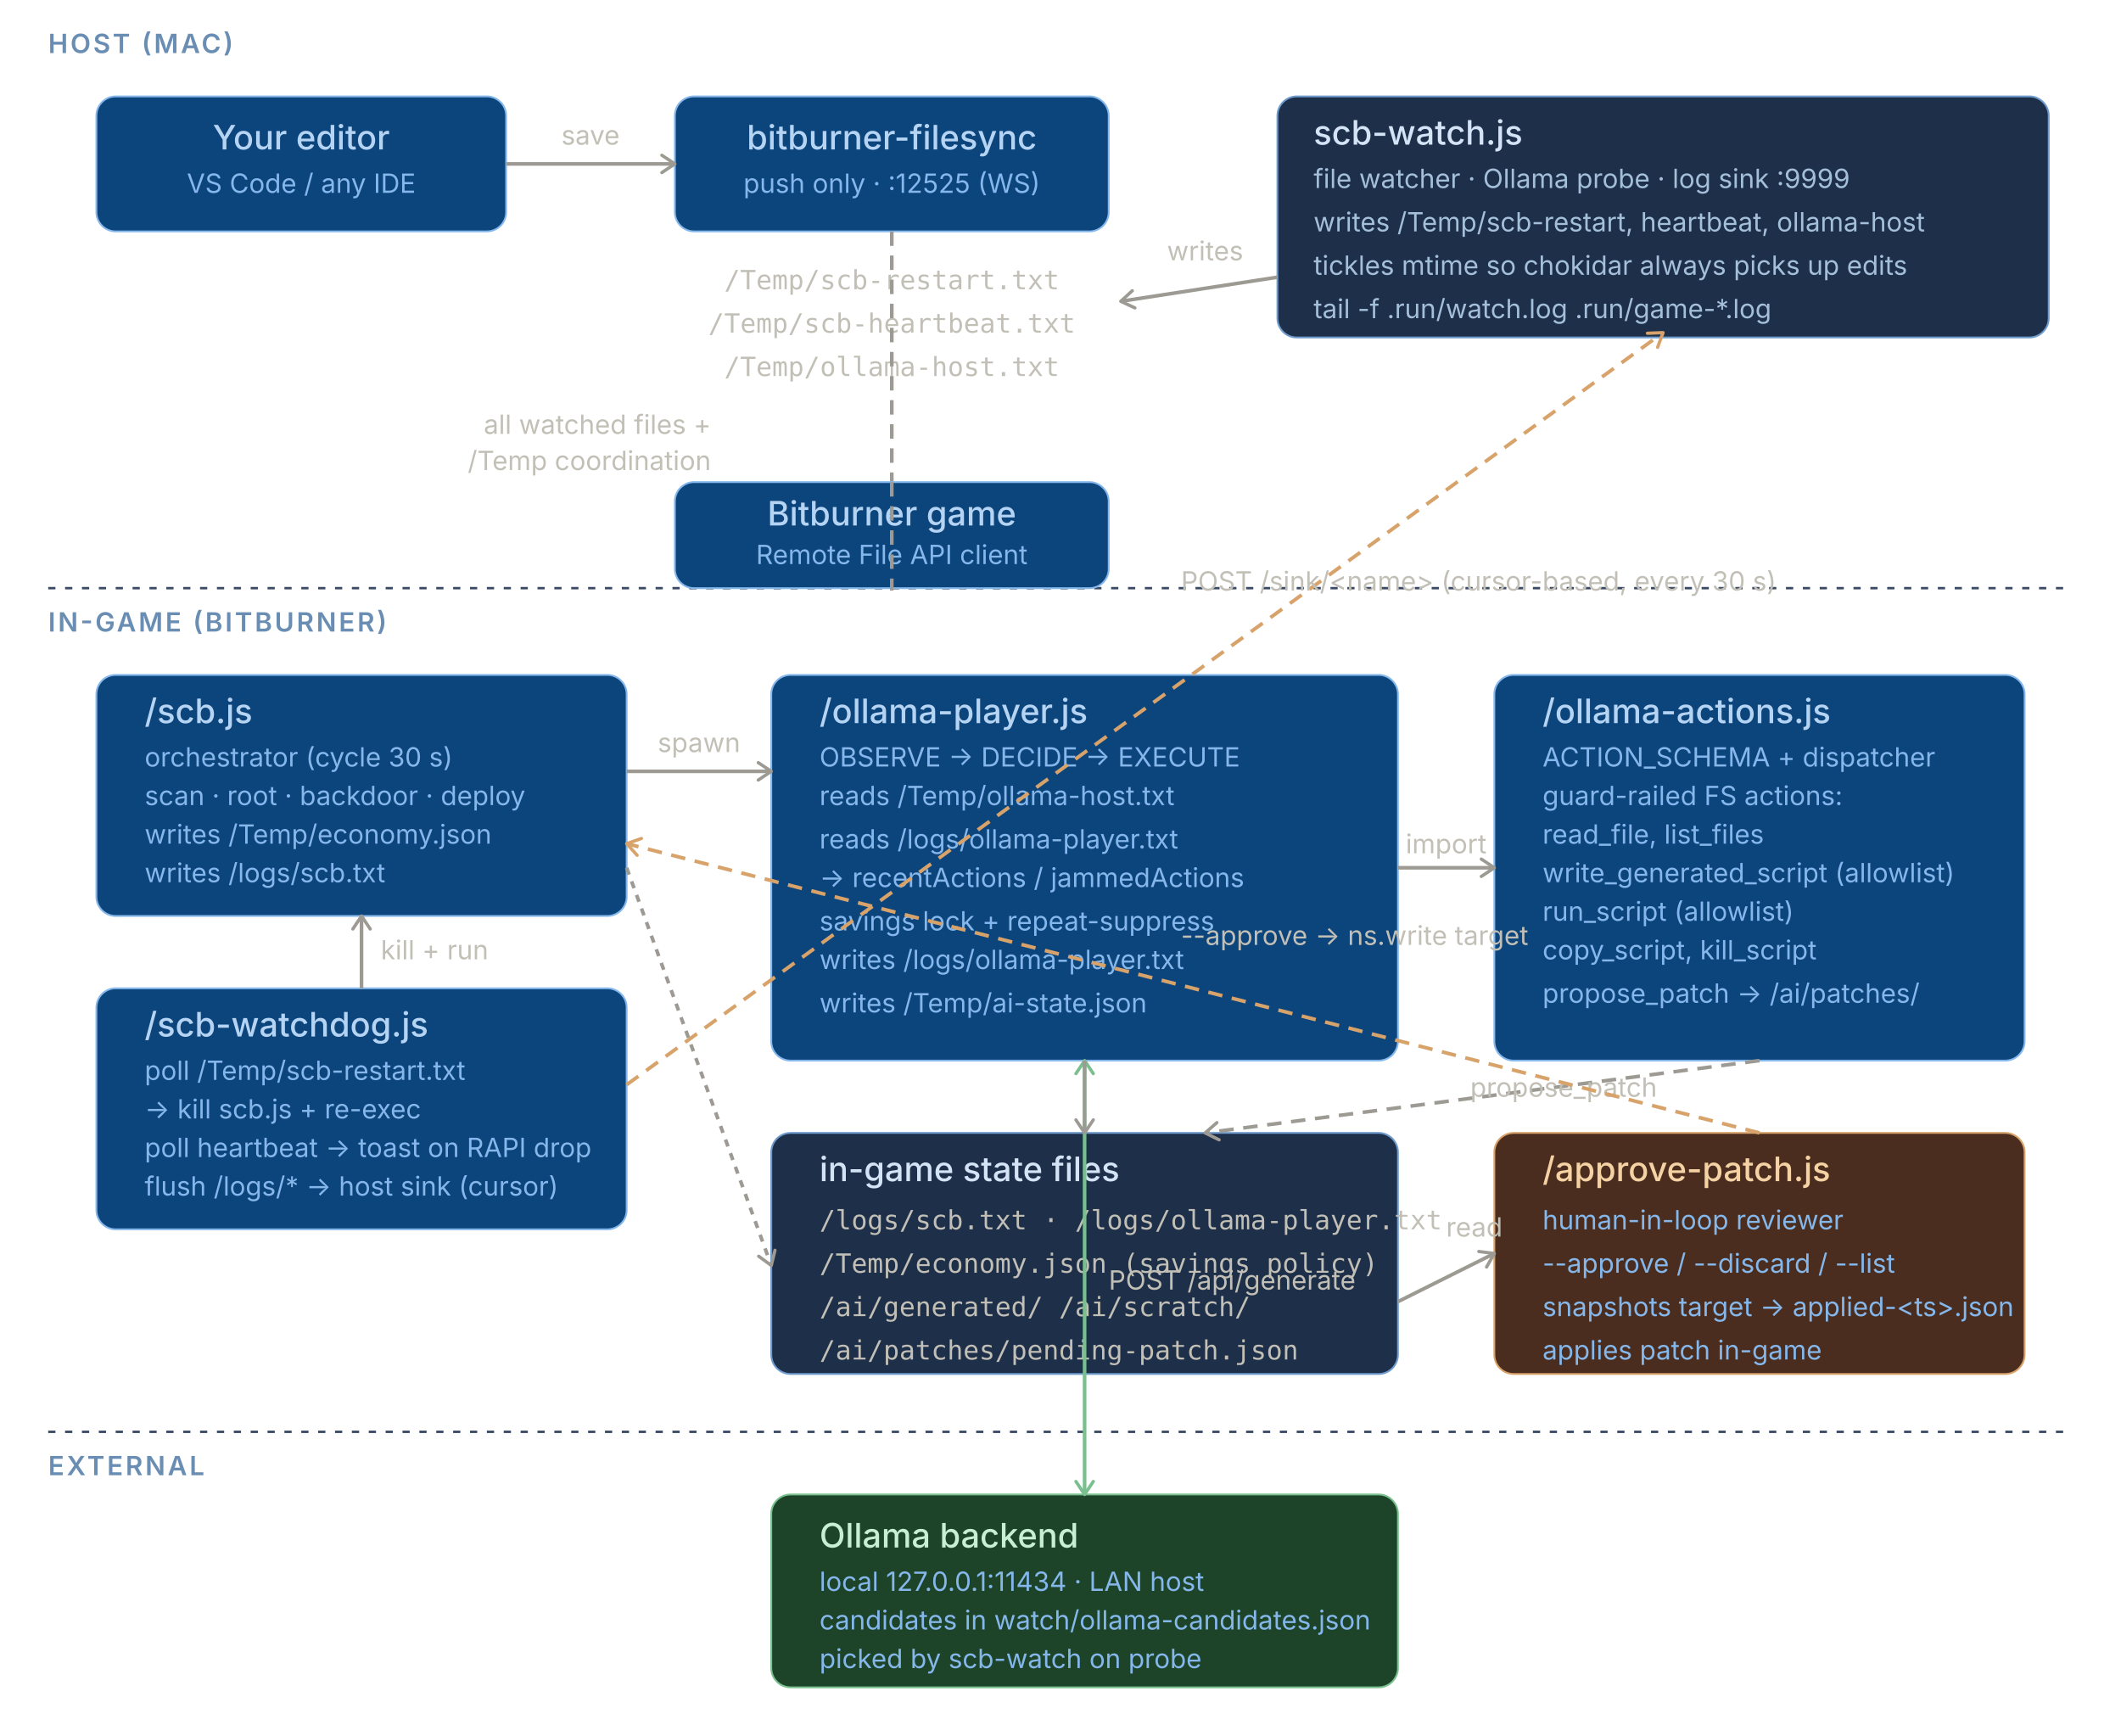
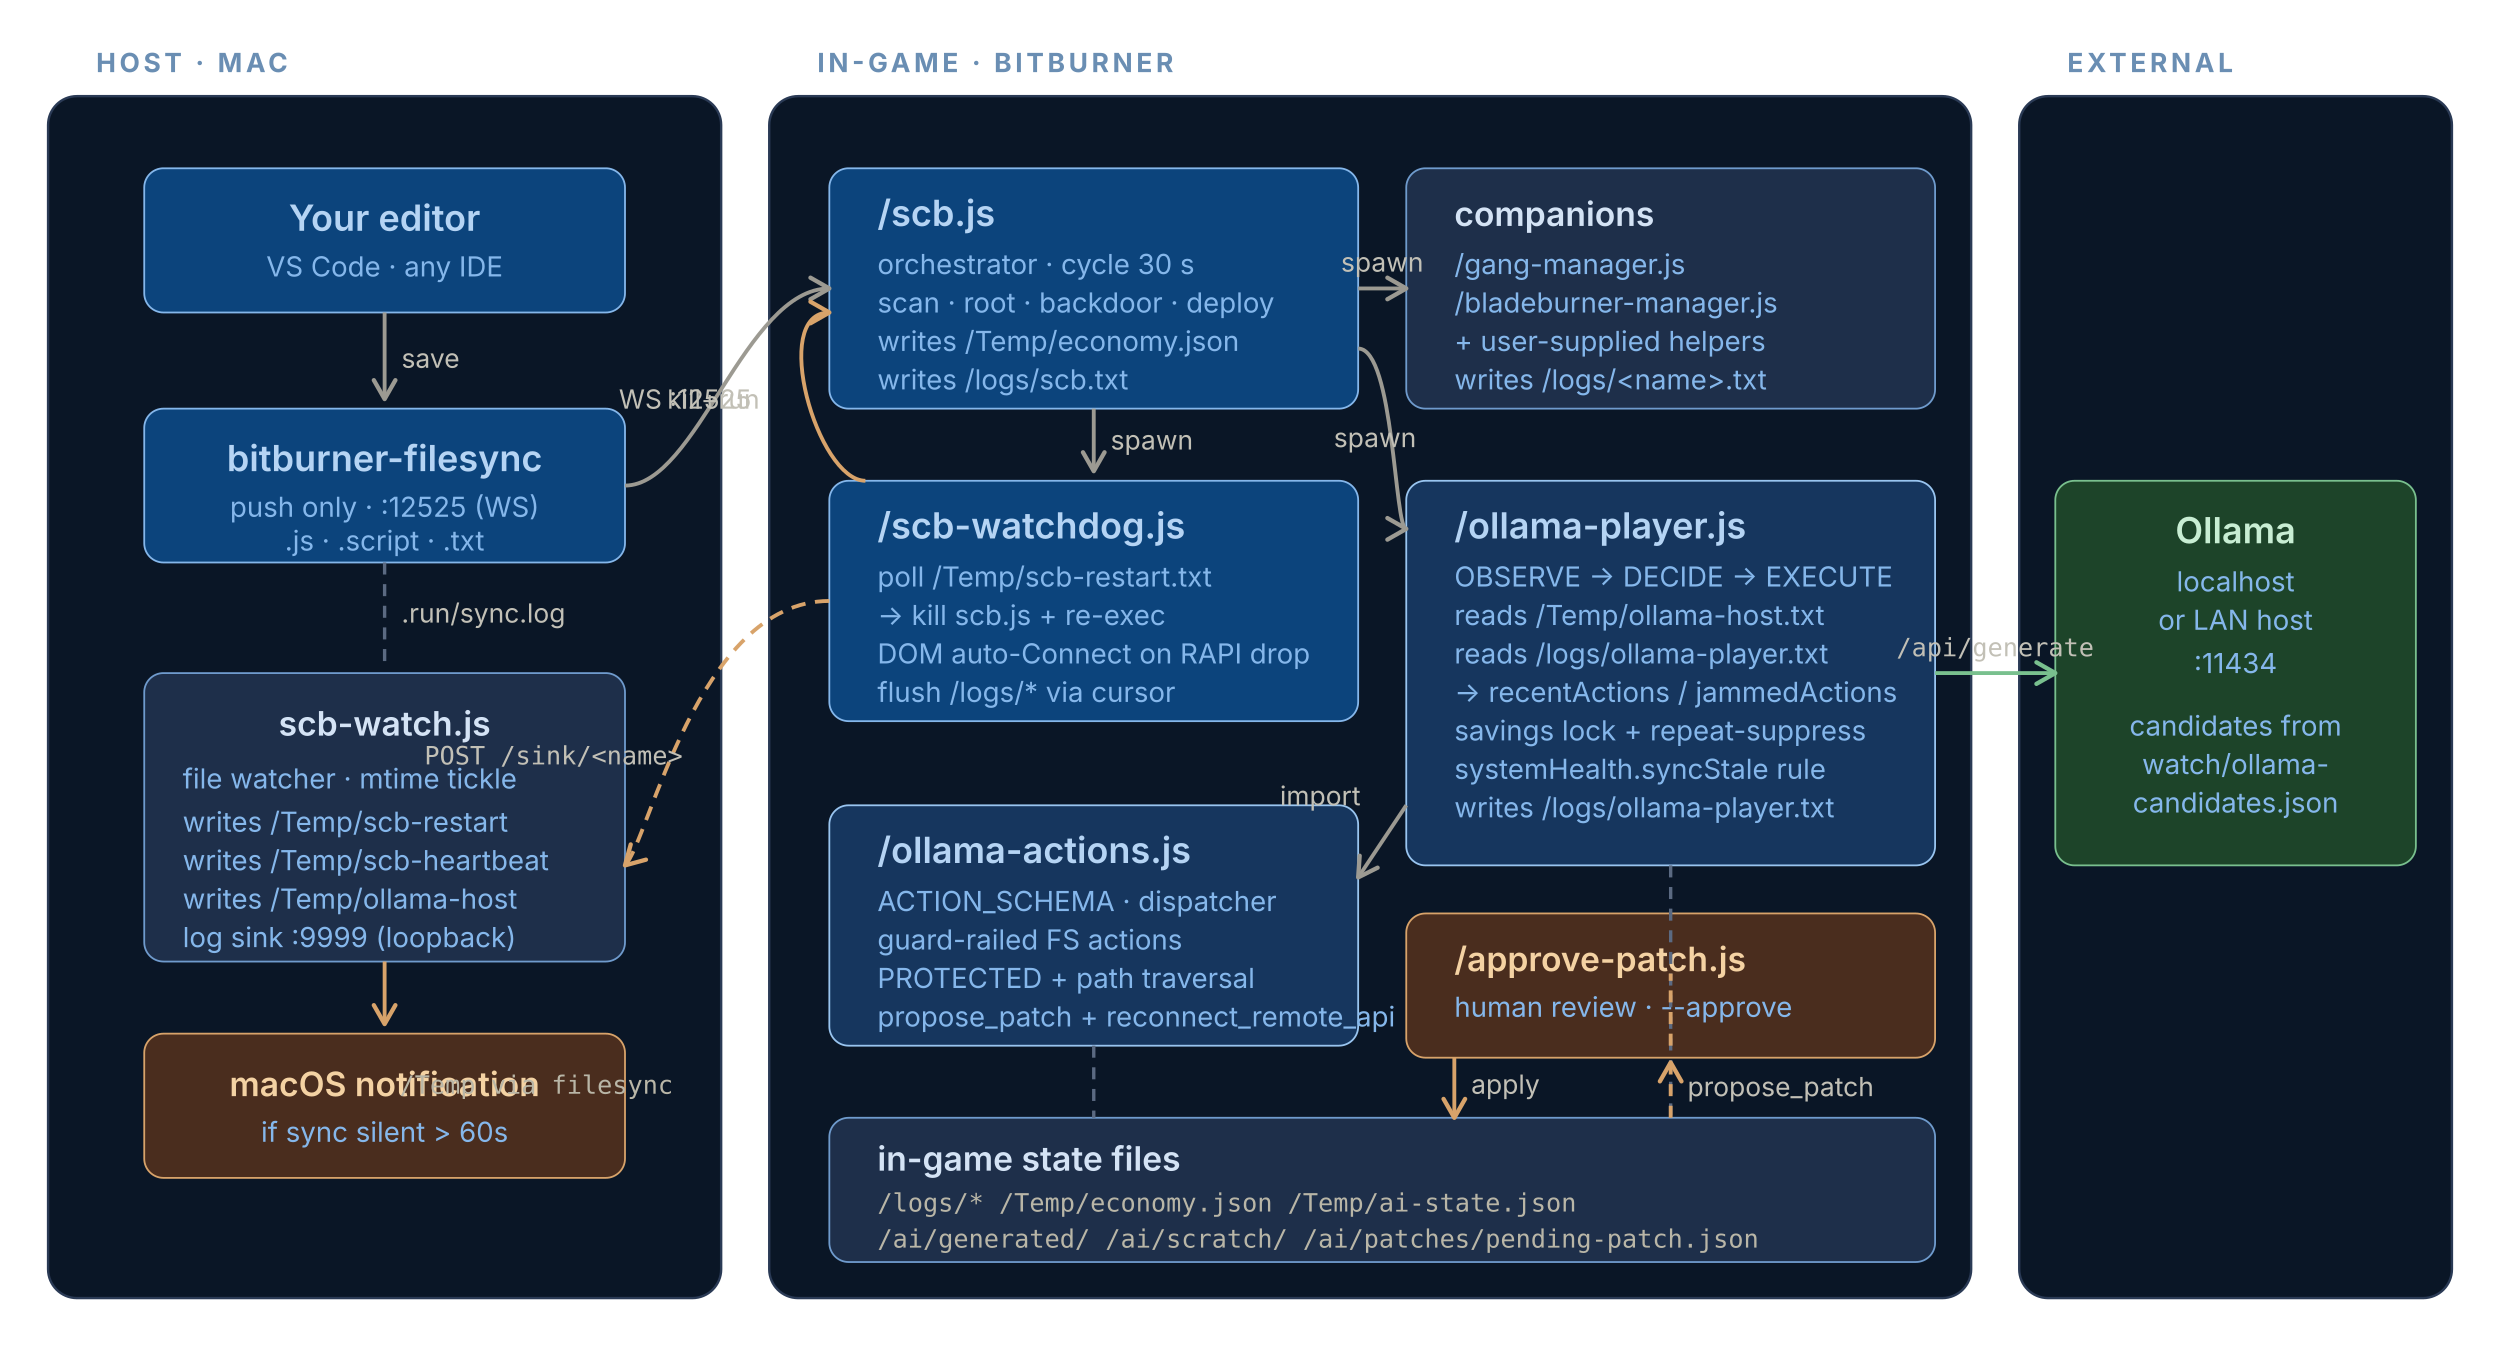
- <svg xmlns="http://www.w3.org/2000/svg" width="100%" viewBox="0 0 880 720" role="img" font-family="Anthropic Sans, -apple-system, system-ui, Segoe UI, sans-serif">
+ <svg xmlns="http://www.w3.org/2000/svg" width="100%" viewBox="0 0 1040 560" role="img" font-family="Anthropic Sans, -apple-system, system-ui, Segoe UI, sans-serif">
  <defs>
-     <marker id="arrow" viewBox="0 0 10 10" refX="8" refY="5" markerWidth="6" markerHeight="6" orient="auto-start-reverse">
-       <path d="M2 1 L8 5 L2 9" fill="none" stroke="context-stroke" stroke-width="1.5" stroke-linecap="round" stroke-linejoin="round" />
+     <marker id="arrow" viewBox="0 0 10 10" refX="9" refY="5" markerWidth="7" markerHeight="7" orient="auto-start-reverse">
+       <path d="M2 1 L9 5 L2 9" fill="none" stroke="context-stroke" stroke-width="1.6" stroke-linecap="round" stroke-linejoin="round" />
    </marker>
    <style>
-       .box      { fill: #0c447c; stroke: #85b7eb; stroke-width: 0.75; }
-       .alt      { fill: #1e2f4a; stroke: #6f9bcd; stroke-width: 0.75; }
-       .ollama   { fill: #1d4429; stroke: #79c08e; stroke-width: 0.75; }
-       .human    { fill: #4a2d1e; stroke: #d8a36a; stroke-width: 0.75; }
-       .title    { fill: #b5d4f4; font-size: 14px; font-weight: 500; }
-       .subtitle { fill: #85b7eb; font-size: 11px; }
-       .alt-title{ fill: #d4e3f5; font-size: 14px; font-weight: 500; }
-       .alt-sub  { fill: #a4bfd9; font-size: 11px; }
-       .ollama-t { fill: #c8eed3; font-size: 14px; font-weight: 500; }
-       .human-t  { fill: #f4d2a3; font-size: 14px; font-weight: 500; }
-       .grouplbl { fill: #6a8eb3; font-size: 11px; font-weight: 600; letter-spacing: 1px; }
-       .arrow    { fill: none; stroke: #9c9a92; stroke-width: 1.5; }
-       .arrow-warm { stroke: #d8a36a; }
-       .arrow-cool { stroke: #79c08e; }
-       .arrowlbl { fill: #c2c0b6; font-size: 11px; }
-       .file     { fill: #c2c0b6; font-size: 11px; font-family: monospace; }
+       .col-bg     { fill: #0a1626; stroke: #2a3a55; stroke-width: 1; rx: 12; ry: 12; }
+       .col-label  { fill: #6a8eb3; font-size: 11px; font-weight: 700; letter-spacing: 1.5px; }
+ 
+       .box        { fill: #0c447c; stroke: #85b7eb; stroke-width: 0.75; rx: 8; ry: 8; }
+       .box-alt    { fill: #1e2f4a; stroke: #6f9bcd; stroke-width: 0.75; rx: 8; ry: 8; }
+       .box-ai     { fill: #16365e; stroke: #99c5f0; stroke-width: 0.75; rx: 8; ry: 8; }
+       .box-ollama { fill: #1d4429; stroke: #79c08e; stroke-width: 0.75; rx: 8; ry: 8; }
+       .box-human  { fill: #4a2d1e; stroke: #d8a36a; stroke-width: 0.75; rx: 8; ry: 8; }
+ 
+       .title      { fill: #b5d4f4; font-size: 15px; font-weight: 600; }
+       .subtitle   { fill: #85b7eb; font-size: 11.5px; }
+       .alt-title  { fill: #d4e3f5; font-size: 14px; font-weight: 600; }
+       .ollama-t   { fill: #c8eed3; font-size: 15px; font-weight: 600; }
+       .human-t    { fill: #f4d2a3; font-size: 14px; font-weight: 600; }
+ 
+       .arrow      { fill: none; stroke: #9c9a92; stroke-width: 1.6; }
+       .arrow-cool { fill: none; stroke: #79c08e; stroke-width: 1.6; }
+       .arrow-warm { fill: none; stroke: #d8a36a; stroke-width: 1.6; }
+       .arrow-dim  { fill: none; stroke: #5b6a82; stroke-width: 1.4; stroke-dasharray: 5,4; }
+ 
+       .arrowlbl   { fill: #c2c0b6; font-size: 11px; }
+       .arrowlbl-mono { fill: #c2c0b6; font-size: 10.5px; font-family: monospace; }
+       .file       { fill: #b9b6a7; font-size: 10.5px; font-family: monospace; }
    </style>
  </defs>
-   <text class="grouplbl" x="20" y="22">HOST (MAC)</text>
-   <text class="grouplbl" x="20" y="262">IN-GAME (BITBURNER)</text>
-   <text class="grouplbl" x="20" y="612">EXTERNAL</text>
-   <line x1="20" y1="244" x2="860" y2="244" stroke="#3a4a64" stroke-dasharray="3,4" />
-   <line x1="20" y1="594" x2="860" y2="594" stroke="#3a4a64" stroke-dasharray="3,4" />
-   <rect class="box" x="40" y="40" width="170" height="56" rx="8" />
-   <text class="title" x="125" y="62" text-anchor="middle">Your editor</text>
-   <text class="subtitle" x="125" y="80" text-anchor="middle">VS Code / any IDE</text>
-   <rect class="box" x="280" y="40" width="180" height="56" rx="8" />
-   <text class="title" x="370" y="62" text-anchor="middle">bitburner-filesync</text>
-   <text class="subtitle" x="370" y="80" text-anchor="middle">push only · :12525 (WS)</text>
-   <line class="arrow" x1="210" y1="68" x2="280" y2="68" marker-end="url(#arrow)" />
-   <text class="arrowlbl" x="245" y="60" text-anchor="middle">save</text>
-   <rect class="alt" x="530" y="40" width="320" height="100" rx="8" />
-   <text class="alt-title" x="545" y="60">scb-watch.js</text>
-   <text class="alt-sub" x="545" y="78">file watcher · Ollama probe · log sink :9999</text>
-   <text class="alt-sub" x="545" y="96">writes /Temp/scb-restart, heartbeat, ollama-host</text>
-   <text class="alt-sub" x="545" y="114">tickles mtime so chokidar always picks up edits</text>
-   <text class="alt-sub" x="545" y="132">tail -f .run/watch.log .run/game-*.log</text>
-   <text class="file" x="370" y="120" text-anchor="middle">/Temp/scb-restart.txt</text>
-   <text class="file" x="370" y="138" text-anchor="middle">/Temp/scb-heartbeat.txt</text>
-   <text class="file" x="370" y="156" text-anchor="middle">/Temp/ollama-host.txt</text>
-   <line class="arrow" x1="530" y1="115" x2="465" y2="125" marker-end="url(#arrow)" />
-   <text class="arrowlbl" x="500" y="108" text-anchor="middle">writes</text>
-   <line class="arrow" x1="370" y1="96" x2="370" y2="200" stroke-dasharray="6,4" />
-   <text class="arrowlbl" x="295" y="180" text-anchor="end">all watched files +</text>
-   <text class="arrowlbl" x="295" y="195" text-anchor="end">/Temp coordination</text>
-   <rect class="box" x="280" y="200" width="180" height="44" rx="8" />
-   <text class="title" x="370" y="218" text-anchor="middle">Bitburner game</text>
-   <text class="subtitle" x="370" y="234" text-anchor="middle">Remote File API client</text>
-   <rect class="box" x="40" y="280" width="220" height="100" rx="8" />
-   <text class="title" x="60" y="300">/scb.js</text>
-   <text class="subtitle" x="60" y="318">orchestrator (cycle 30 s)</text>
-   <text class="subtitle" x="60" y="334">scan · root · backdoor · deploy</text>
-   <text class="subtitle" x="60" y="350">writes /Temp/economy.json</text>
-   <text class="subtitle" x="60" y="366">writes /logs/scb.txt</text>
-   <rect class="box" x="40" y="410" width="220" height="100" rx="8" />
-   <text class="title" x="60" y="430">/scb-watchdog.js</text>
-   <text class="subtitle" x="60" y="448">poll /Temp/scb-restart.txt</text>
-   <text class="subtitle" x="60" y="464">→ kill scb.js + re-exec</text>
-   <text class="subtitle" x="60" y="480">poll heartbeat → toast on RAPI drop</text>
-   <text class="subtitle" x="60" y="496">flush /logs/* → host sink (cursor)</text>
-   <rect class="box" x="320" y="280" width="260" height="160" rx="8" />
-   <text class="title" x="340" y="300">/ollama-player.js</text>
-   <text class="subtitle" x="340" y="318">OBSERVE → DECIDE → EXECUTE</text>
-   <text class="subtitle" x="340" y="334">reads /Temp/ollama-host.txt</text>
-   <text class="subtitle" x="340" y="352">reads /logs/ollama-player.txt</text>
-   <text class="subtitle" x="340" y="368">→ recentActions / jammedActions</text>
-   <text class="subtitle" x="340" y="386">savings lock + repeat-suppress</text>
-   <text class="subtitle" x="340" y="402">writes /logs/ollama-player.txt</text>
-   <text class="subtitle" x="340" y="420">writes /Temp/ai-state.json</text>
-   <rect class="box" x="620" y="280" width="220" height="160" rx="8" />
-   <text class="title" x="640" y="300">/ollama-actions.js</text>
-   <text class="subtitle" x="640" y="318">ACTION_SCHEMA + dispatcher</text>
-   <text class="subtitle" x="640" y="334">guard-railed FS actions:</text>
-   <text class="subtitle" x="640" y="350">  read_file, list_files</text>
-   <text class="subtitle" x="640" y="366">  write_generated_script (allowlist)</text>
-   <text class="subtitle" x="640" y="382">  run_script (allowlist)</text>
-   <text class="subtitle" x="640" y="398">  copy_script, kill_script</text>
-   <text class="subtitle" x="640" y="416">  propose_patch → /ai/patches/</text>
-   <rect class="alt" x="320" y="470" width="260" height="100" rx="8" />
-   <text class="alt-title" x="340" y="490">in-game state files</text>
-   <text class="file" x="340" y="510">/logs/scb.txt · /logs/ollama-player.txt</text>
-   <text class="file" x="340" y="528">/Temp/economy.json (savings policy)</text>
-   <text class="file" x="340" y="546">/ai/generated/  /ai/scratch/</text>
-   <text class="file" x="340" y="564">/ai/patches/pending-patch.json</text>
-   <rect class="human" x="620" y="470" width="220" height="100" rx="8" />
-   <text class="human-t" x="640" y="490">/approve-patch.js</text>
-   <text class="subtitle" x="640" y="510">human-in-loop reviewer</text>
-   <text class="subtitle" x="640" y="528">--approve / --discard / --list</text>
-   <text class="subtitle" x="640" y="546">snapshots target → applied-&lt;ts&gt;.json</text>
-   <text class="subtitle" x="640" y="564">applies patch in-game</text>
-   <rect class="ollama" x="320" y="620" width="260" height="80" rx="8" />
-   <text class="ollama-t" x="340" y="642">Ollama backend</text>
-   <text class="subtitle" x="340" y="660">local 127.0.0.1:11434  · LAN host</text>
-   <text class="subtitle" x="340" y="676">candidates in watch/ollama-candidates.json</text>
-   <text class="subtitle" x="340" y="692">picked by scb-watch on probe</text>
-   <line class="arrow" x1="150" y1="410" x2="150" y2="380" marker-end="url(#arrow)" />
-   <text class="arrowlbl" x="158" y="398">kill + run</text>
-   <line class="arrow" x1="260" y1="320" x2="320" y2="320" marker-end="url(#arrow)" />
-   <text class="arrowlbl" x="290" y="312" text-anchor="middle">spawn</text>
-   <line class="arrow" x1="580" y1="360" x2="620" y2="360" marker-end="url(#arrow)" />
-   <text class="arrowlbl" x="600" y="354" text-anchor="middle">import</text>
-   <line class="arrow arrow-cool" x1="450" y1="440" x2="450" y2="620" marker-end="url(#arrow)" marker-start="url(#arrow)" />
-   <text class="arrowlbl" x="460" y="535">POST /api/generate</text>
-   <line class="arrow arrow-warm" x1="260" y1="450" x2="690" y2="138" marker-end="url(#arrow)" stroke-dasharray="6,4" />
-   <text class="arrowlbl" x="490" y="245">POST /sink/&lt;name&gt; (cursor-based, every 30 s)</text>
-   <line class="arrow" x1="450" y1="440" x2="450" y2="470" marker-end="url(#arrow)" />
-   <line class="arrow" x1="730" y1="440" x2="500" y2="470" marker-end="url(#arrow)" stroke-dasharray="6,4" />
-   <text class="arrowlbl" x="610" y="455">propose_patch</text>
-   <line class="arrow" x1="580" y1="540" x2="620" y2="520" marker-end="url(#arrow)" />
-   <text class="arrowlbl" x="600" y="513">read</text>
-   <line class="arrow arrow-warm" x1="730" y1="470" x2="260" y2="350" marker-end="url(#arrow)" stroke-dasharray="6,4" />
-   <text class="arrowlbl" x="490" y="392">--approve → ns.write target</text>
-   <line class="arrow" x1="260" y1="360" x2="320" y2="525" marker-end="url(#arrow)" stroke-dasharray="3,3" />
-   <line class="arrow" x1="370" y1="200" x2="370" y2="245" stroke-dasharray="6,4" />
+   <rect class="col-bg" x="20" y="40" width="280" height="500" />
+   <rect class="col-bg" x="320" y="40" width="500" height="500" />
+   <rect class="col-bg" x="840" y="40" width="180" height="500" />
+   <text class="col-label" x="40" y="30">HOST · MAC</text>
+   <text class="col-label" x="340" y="30">IN-GAME · BITBURNER</text>
+   <text class="col-label" x="860" y="30">EXTERNAL</text>
+   <rect class="box" x="60" y="70" width="200" height="60" />
+   <text class="title" x="160" y="96" text-anchor="middle">Your editor</text>
+   <text class="subtitle" x="160" y="115" text-anchor="middle">VS Code · any IDE</text>
+   <rect class="box" x="60" y="170" width="200" height="64" />
+   <text class="title" x="160" y="196" text-anchor="middle">bitburner-filesync</text>
+   <text class="subtitle" x="160" y="215" text-anchor="middle">push only · :12525 (WS)</text>
+   <text class="subtitle" x="160" y="229" text-anchor="middle">.js · .script · .txt</text>
+   <rect class="box-alt" x="60" y="280" width="200" height="120" />
+   <text class="alt-title" x="160" y="306" text-anchor="middle">scb-watch.js</text>
+   <text class="subtitle" x="76" y="328">file watcher · mtime tickle</text>
+   <text class="subtitle" x="76" y="346">writes /Temp/scb-restart</text>
+   <text class="subtitle" x="76" y="362">writes /Temp/scb-heartbeat</text>
+   <text class="subtitle" x="76" y="378">writes /Temp/ollama-host</text>
+   <text class="subtitle" x="76" y="394">log sink :9999 (loopback)</text>
+   <rect class="box-human" x="60" y="430" width="200" height="60" />
+   <text class="human-t" x="160" y="456" text-anchor="middle">macOS notification</text>
+   <text class="subtitle" x="160" y="475" text-anchor="middle">if sync silent &gt; 60s</text>
+   <line class="arrow" x1="160" y1="130" x2="160" y2="166" marker-end="url(#arrow)" />
+   <text class="arrowlbl" x="167" y="153">save</text>
+   <line class="arrow-dim" x1="160" y1="234" x2="160" y2="276" />
+   <text class="arrowlbl" x="167" y="259">.run/sync.log</text>
+   <line class="arrow-warm" x1="160" y1="400" x2="160" y2="426" marker-end="url(#arrow)" />
+   <rect class="box" x="345" y="70" width="220" height="100" />
+   <text class="title" x="365" y="94">/scb.js</text>
+   <text class="subtitle" x="365" y="114">orchestrator · cycle 30 s</text>
+   <text class="subtitle" x="365" y="130">scan · root · backdoor · deploy</text>
+   <text class="subtitle" x="365" y="146">writes /Temp/economy.json</text>
+   <text class="subtitle" x="365" y="162">writes /logs/scb.txt</text>
+   <rect class="box-alt" x="585" y="70" width="220" height="100" />
+   <text class="alt-title" x="605" y="94">companions</text>
+   <text class="subtitle" x="605" y="114">/gang-manager.js</text>
+   <text class="subtitle" x="605" y="130">/bladeburner-manager.js</text>
+   <text class="subtitle" x="605" y="146">+ user-supplied helpers</text>
+   <text class="subtitle" x="605" y="162">writes /logs/&lt;name&gt;.txt</text>
+   <rect class="box" x="345" y="200" width="220" height="100" />
+   <text class="title" x="365" y="224">/scb-watchdog.js</text>
+   <text class="subtitle" x="365" y="244">poll /Temp/scb-restart.txt</text>
+   <text class="subtitle" x="365" y="260">→ kill scb.js + re-exec</text>
+   <text class="subtitle" x="365" y="276">DOM auto-Connect on RAPI drop</text>
+   <text class="subtitle" x="365" y="292">flush /logs/* via cursor</text>
+   <rect class="box-ai" x="585" y="200" width="220" height="160" />
+   <text class="title" x="605" y="224">/ollama-player.js</text>
+   <text class="subtitle" x="605" y="244">OBSERVE → DECIDE → EXECUTE</text>
+   <text class="subtitle" x="605" y="260">reads /Temp/ollama-host.txt</text>
+   <text class="subtitle" x="605" y="276">reads /logs/ollama-player.txt</text>
+   <text class="subtitle" x="605" y="292">→ recentActions / jammedActions</text>
+   <text class="subtitle" x="605" y="308">savings lock + repeat-suppress</text>
+   <text class="subtitle" x="605" y="324">systemHealth.syncStale rule</text>
+   <text class="subtitle" x="605" y="340">writes /logs/ollama-player.txt</text>
+   <rect class="box-ai" x="345" y="335" width="220" height="100" />
+   <text class="title" x="365" y="359">/ollama-actions.js</text>
+   <text class="subtitle" x="365" y="379">ACTION_SCHEMA · dispatcher</text>
+   <text class="subtitle" x="365" y="395">guard-railed FS actions</text>
+   <text class="subtitle" x="365" y="411">PROTECTED + path traversal</text>
+   <text class="subtitle" x="365" y="427">propose_patch + reconnect_remote_api</text>
+   <rect class="box-alt" x="345" y="465" width="460" height="60" />
+   <text class="alt-title" x="365" y="487">in-game state files</text>
+   <text class="file" x="365" y="504">/logs/* /Temp/economy.json /Temp/ai-state.json</text>
+   <text class="file" x="365" y="519">/ai/generated/  /ai/scratch/  /ai/patches/pending-patch.json</text>
+   <rect class="box-human" x="585" y="380" width="220" height="60" />
+   <text class="human-t" x="605" y="404">/approve-patch.js</text>
+   <text class="subtitle" x="605" y="423">human review · --approve</text>
+   <rect class="box-ollama" x="855" y="200" width="150" height="160" />
+   <text class="ollama-t" x="930" y="226" text-anchor="middle">Ollama</text>
+   <text class="subtitle" x="930" y="246" text-anchor="middle">localhost</text>
+   <text class="subtitle" x="930" y="262" text-anchor="middle">or LAN host</text>
+   <text class="subtitle" x="930" y="280" text-anchor="middle">:11434</text>
+   <text class="subtitle" x="930" y="306" text-anchor="middle">candidates from</text>
+   <text class="subtitle" x="930" y="322" text-anchor="middle">watch/ollama-</text>
+   <text class="subtitle" x="930" y="338" text-anchor="middle">candidates.json</text>
+   <path class="arrow" d="M 260 202 C 290 202, 310 120, 345 120" marker-end="url(#arrow)" fill="none" />
+   <text class="arrowlbl" x="285" y="170" text-anchor="middle">WS :12525</text>
+   <line class="arrow" x1="565" y1="120" x2="585" y2="120" marker-end="url(#arrow)" />
+   <text class="arrowlbl" x="575" y="113" text-anchor="middle">spawn</text>
+   <line class="arrow" x1="455" y1="170" x2="455" y2="196" marker-end="url(#arrow)" />
+   <text class="arrowlbl" x="462" y="187">spawn</text>
+   <path class="arrow-warm" d="M 360 200 C 340 200, 320 130, 345 130" marker-end="url(#arrow)" fill="none" />
+   <text class="arrowlbl" x="316" y="170" text-anchor="end">kill+run</text>
+   <path class="arrow-warm" d="M 345 250 C 290 250, 270 350, 260 360" marker-end="url(#arrow)" fill="none" stroke-dasharray="6,4" />
+   <text class="arrowlbl-mono" x="284" y="318" text-anchor="end">POST /sink/&lt;name&gt;</text>
+   <path class="arrow" d="M 565 145 C 580 145, 580 220, 585 220" marker-end="url(#arrow)" fill="none" />
+   <text class="arrowlbl" x="572" y="186" text-anchor="middle">spawn</text>
+   <line class="arrow" x1="585" y1="335" x2="565" y2="365" marker-end="url(#arrow)" />
+   <text class="arrowlbl" x="566" y="335" text-anchor="end">import</text>
+   <line class="arrow-cool" x1="805" y1="280" x2="855" y2="280" marker-end="url(#arrow)" />
+   <text class="arrowlbl-mono" x="830" y="273" text-anchor="middle">/api/generate</text>
+   <line class="arrow-dim" x1="455" y1="435" x2="455" y2="465" />
+   <line class="arrow-dim" x1="695" y1="360" x2="695" y2="465" />
+   <path class="arrow-warm" d="M 695 435 C 695 415, 695 405, 695 405" stroke-dasharray="5,4" />
+   <line class="arrow-warm" x1="695" y1="465" x2="695" y2="442" stroke-dasharray="5,4" marker-end="url(#arrow)" />
+   <text class="arrowlbl" x="702" y="456">propose_patch</text>
+   <line class="arrow-warm" x1="605" y1="440" x2="605" y2="465" marker-end="url(#arrow)" />
+   <text class="arrowlbl" x="612" y="455">apply</text>
+   <text class="file" x="280" y="455" text-anchor="end">/Temp via filesync</text>
</svg>
